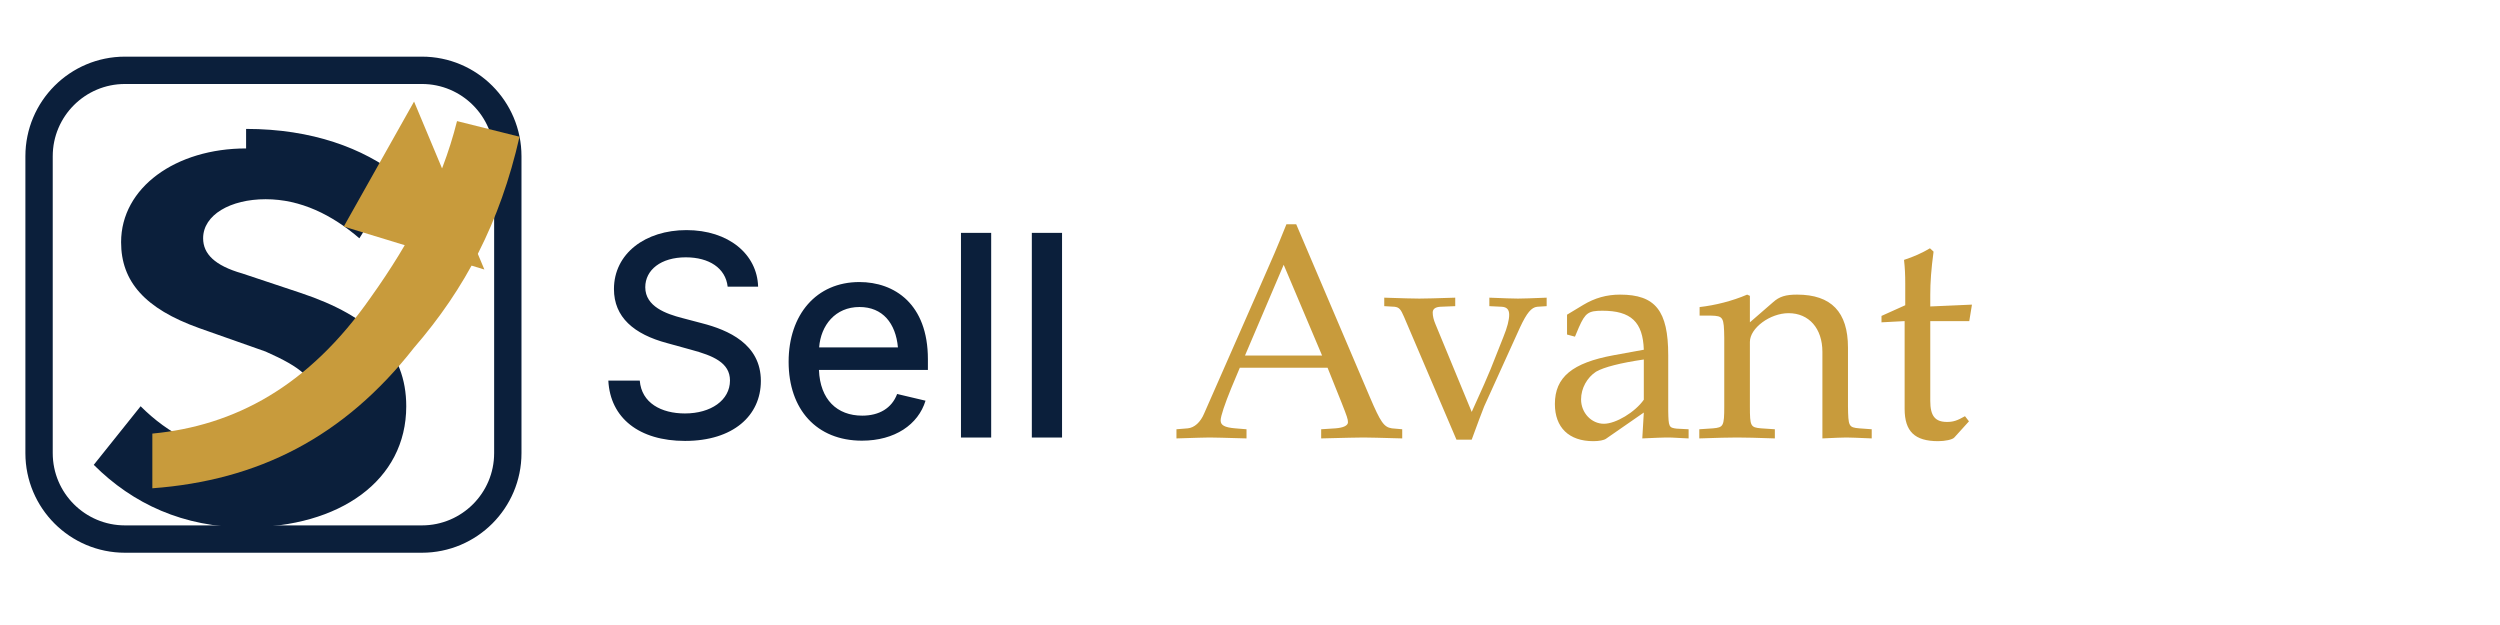
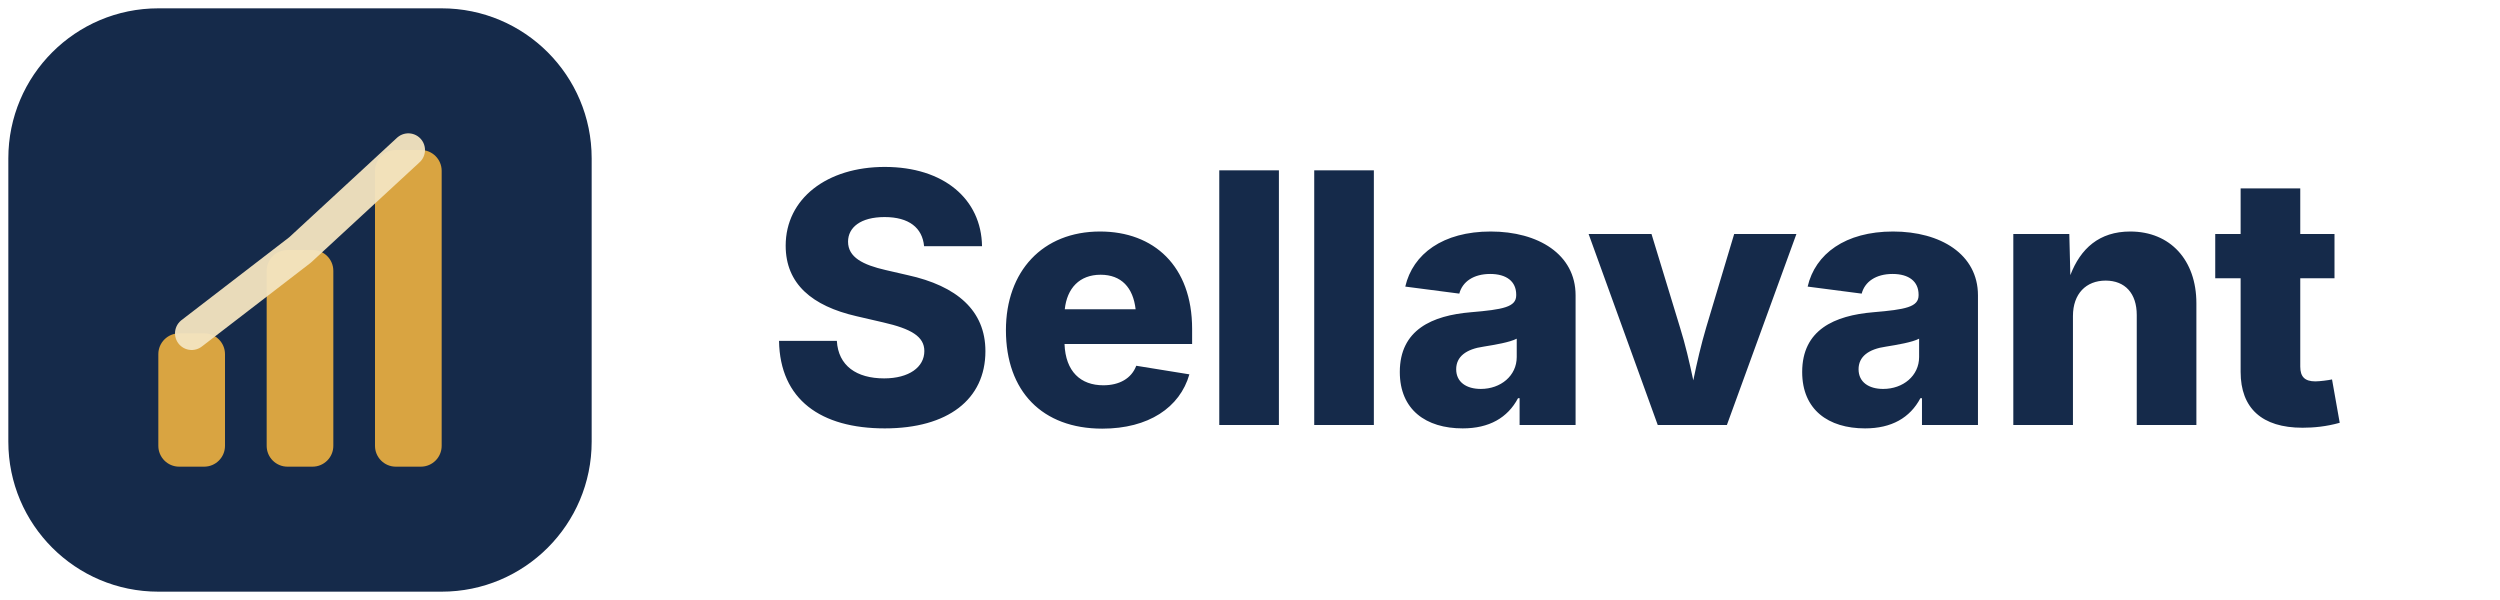
- <svg xmlns="http://www.w3.org/2000/svg" viewBox="0 0 640 160" fill="none">
-   <rect x="10" y="18" width="120" height="120" rx="22" stroke="#0B1F3B" stroke-width="7" />
-   <path d="M63 38c-18 0-32 10-32 24 0 10 6 17 20 22l17 6c9 4 13 7 13 13 0 7-8 13-18 13-11 0-20-5-27-12l-12 15c10 10 23 16 39 16 24 0 41-12 41-31 0-14-9-23-27-29l-15-5c-7-2-10-5-10-9 0-6 7-10 16-10 9 0 17 4 24 10l10-16c-9-7-22-12-39-12z" fill="#0B1F3B" />
-   <path d="M39 111c21-2 40-12 56-35 10-14 18-29 22-45l16 4c-5 22-14 39-27 54-18 23-40 34-67 36v-14z" fill="#C89B3C" />
-   <path d="M106 26l18 43-36-11 18-32z" fill="#C89B3C" />
-   <text x="152" y="112" font-size="72" font-weight="500" font-family="Inter, Arial, Helvetica, sans-serif" fill="#0B1F3B">Sell</text>
-   <text x="300" y="112" font-size="78" font-weight="500" font-family="Iowan Old Style, Palatino Linotype, Book Antiqua, Georgia, Times New Roman, serif" fill="#C89B3C">Avant</text>
+ <svg xmlns="http://www.w3.org/2000/svg" viewBox="0 0 300 72" fill="none">
+   <rect x="1" y="1" width="70" height="70" rx="18" fill="#152A4A" />
+   <rect x="19" y="40" width="8" height="16" rx="2.5" fill="#D9A441" />
+   <rect x="32" y="30" width="8" height="26" rx="2.5" fill="#D9A441" />
+   <rect x="45" y="18" width="8" height="38" rx="2.5" fill="#D9A441" />
+   <polyline points="23,40 36,30 49,18" stroke="#F3E4C0" stroke-width="4" fill="none" stroke-linecap="round" stroke-linejoin="round" opacity="0.95" />
+   <text x="92" y="51" font-size="42" font-weight="800" letter-spacing="-0.5" font-family="Inter, Arial, Helvetica, sans-serif" fill="#152A4A">Sellavant</text>
</svg>
